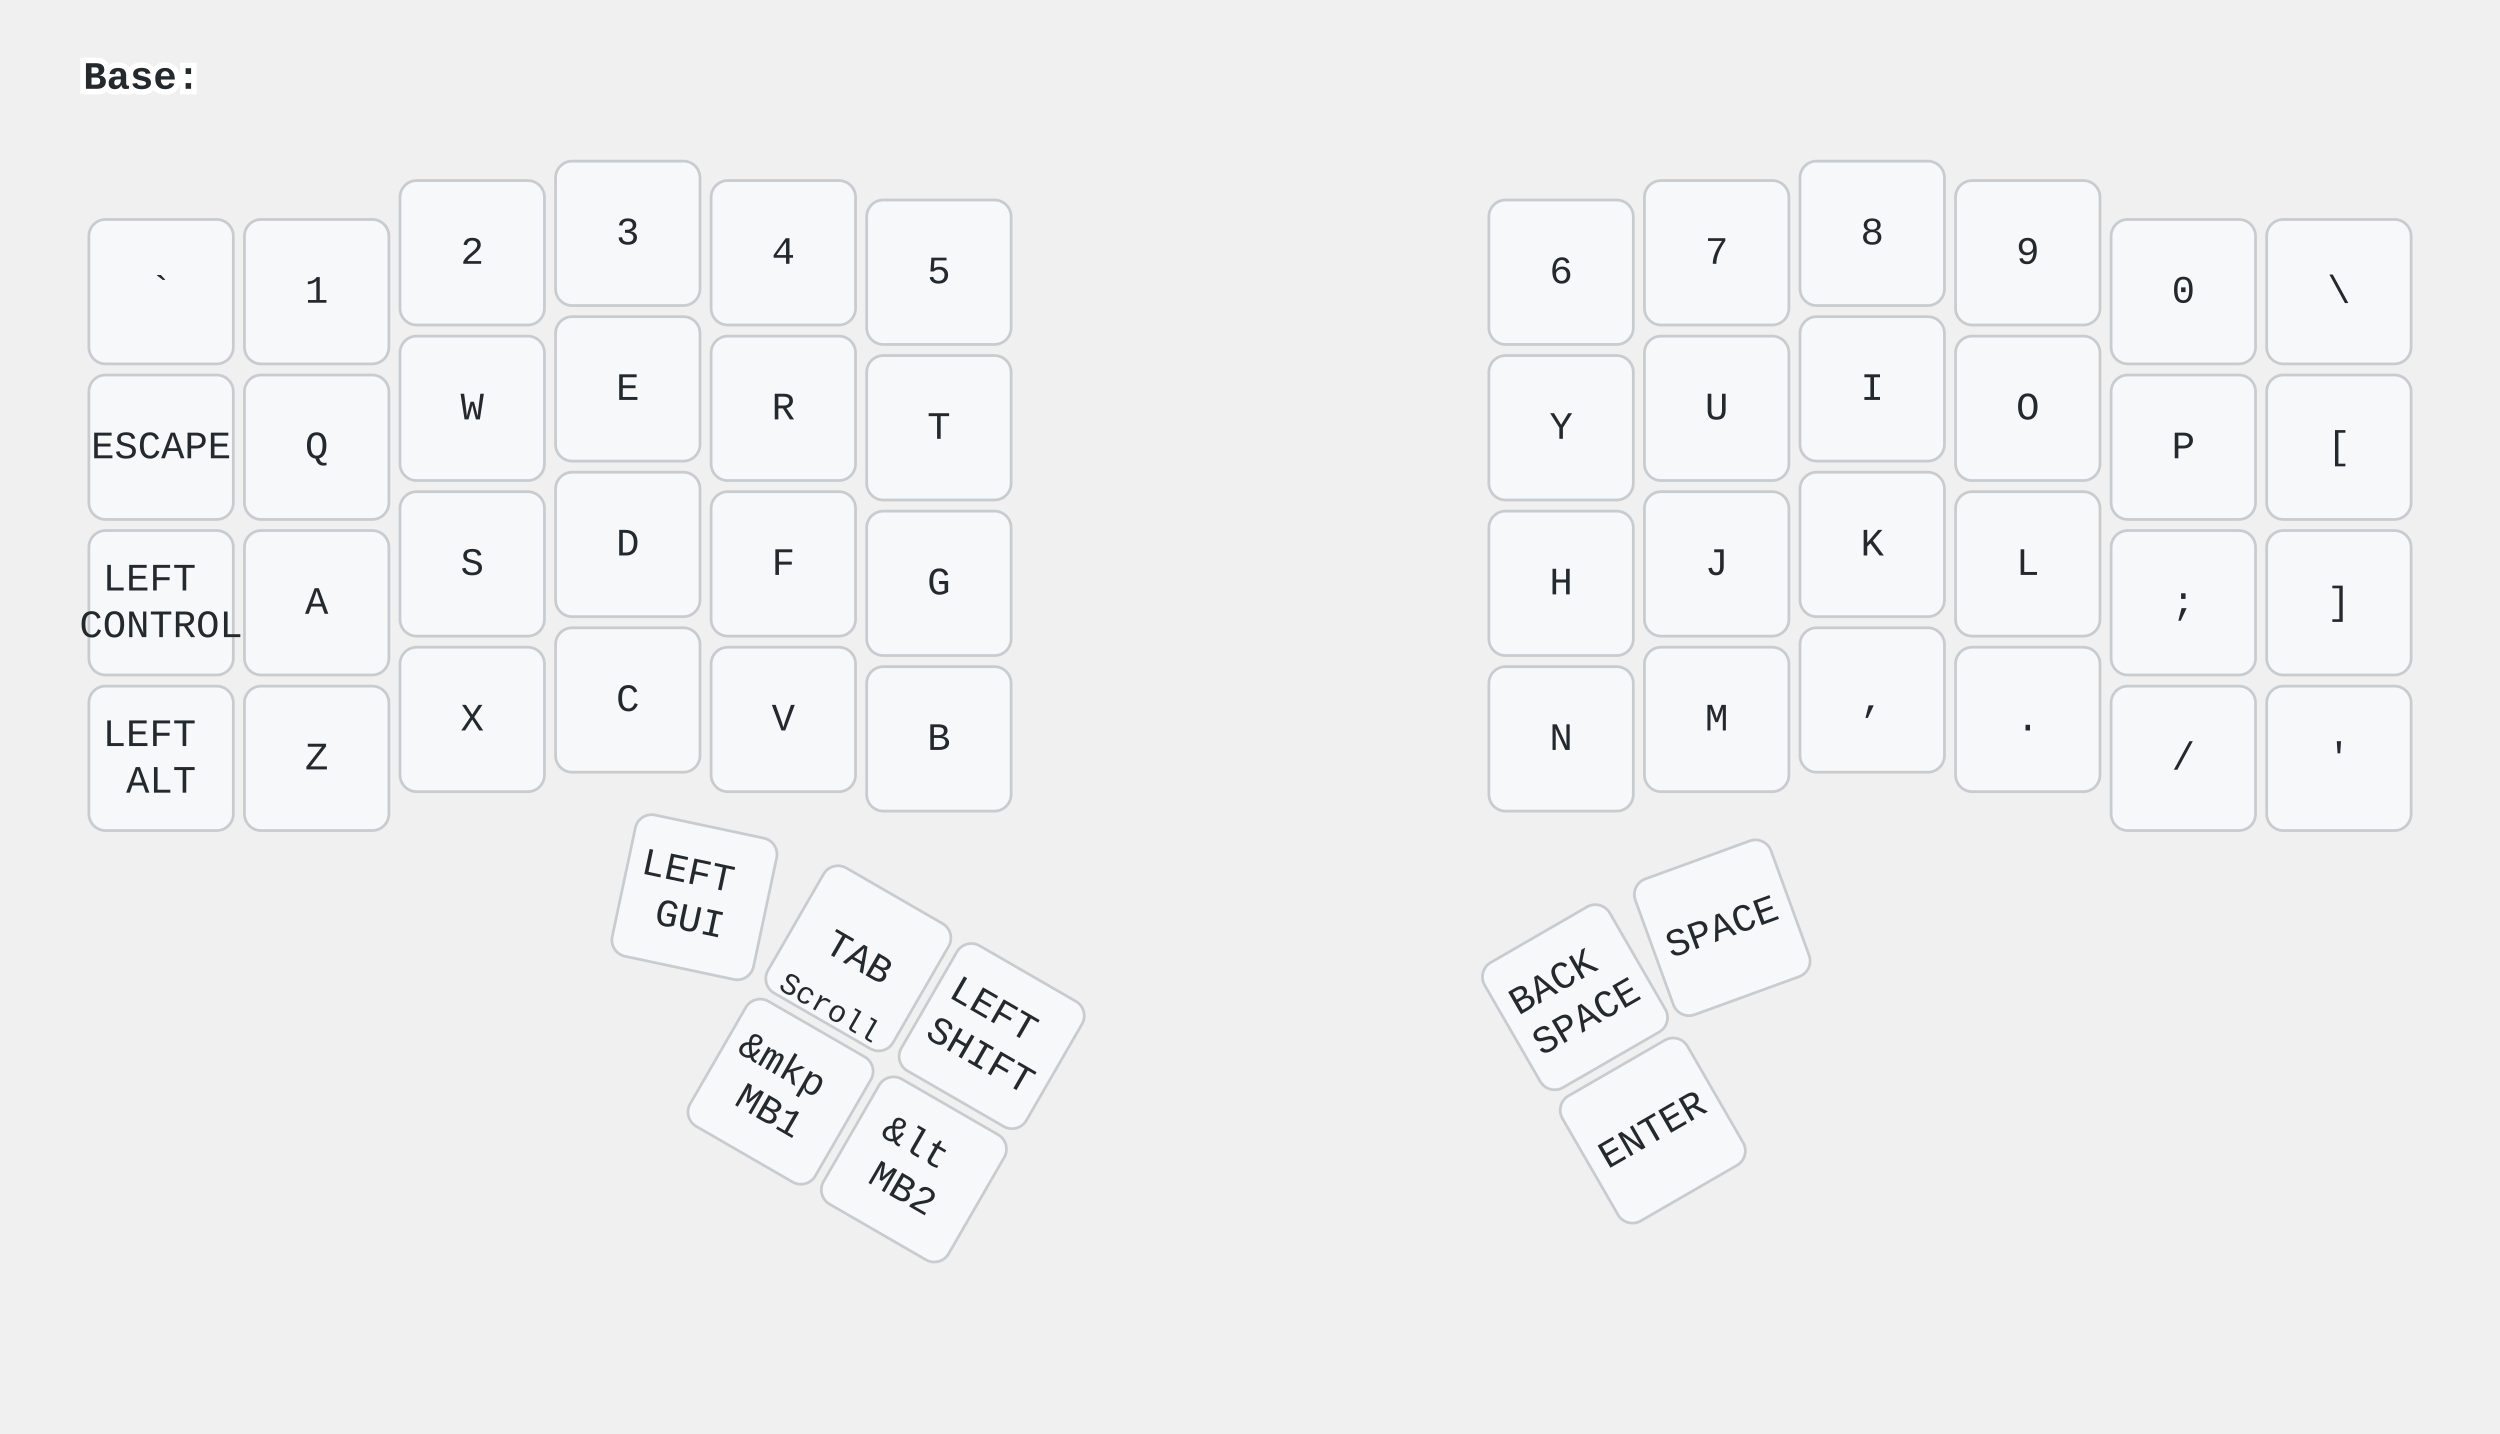
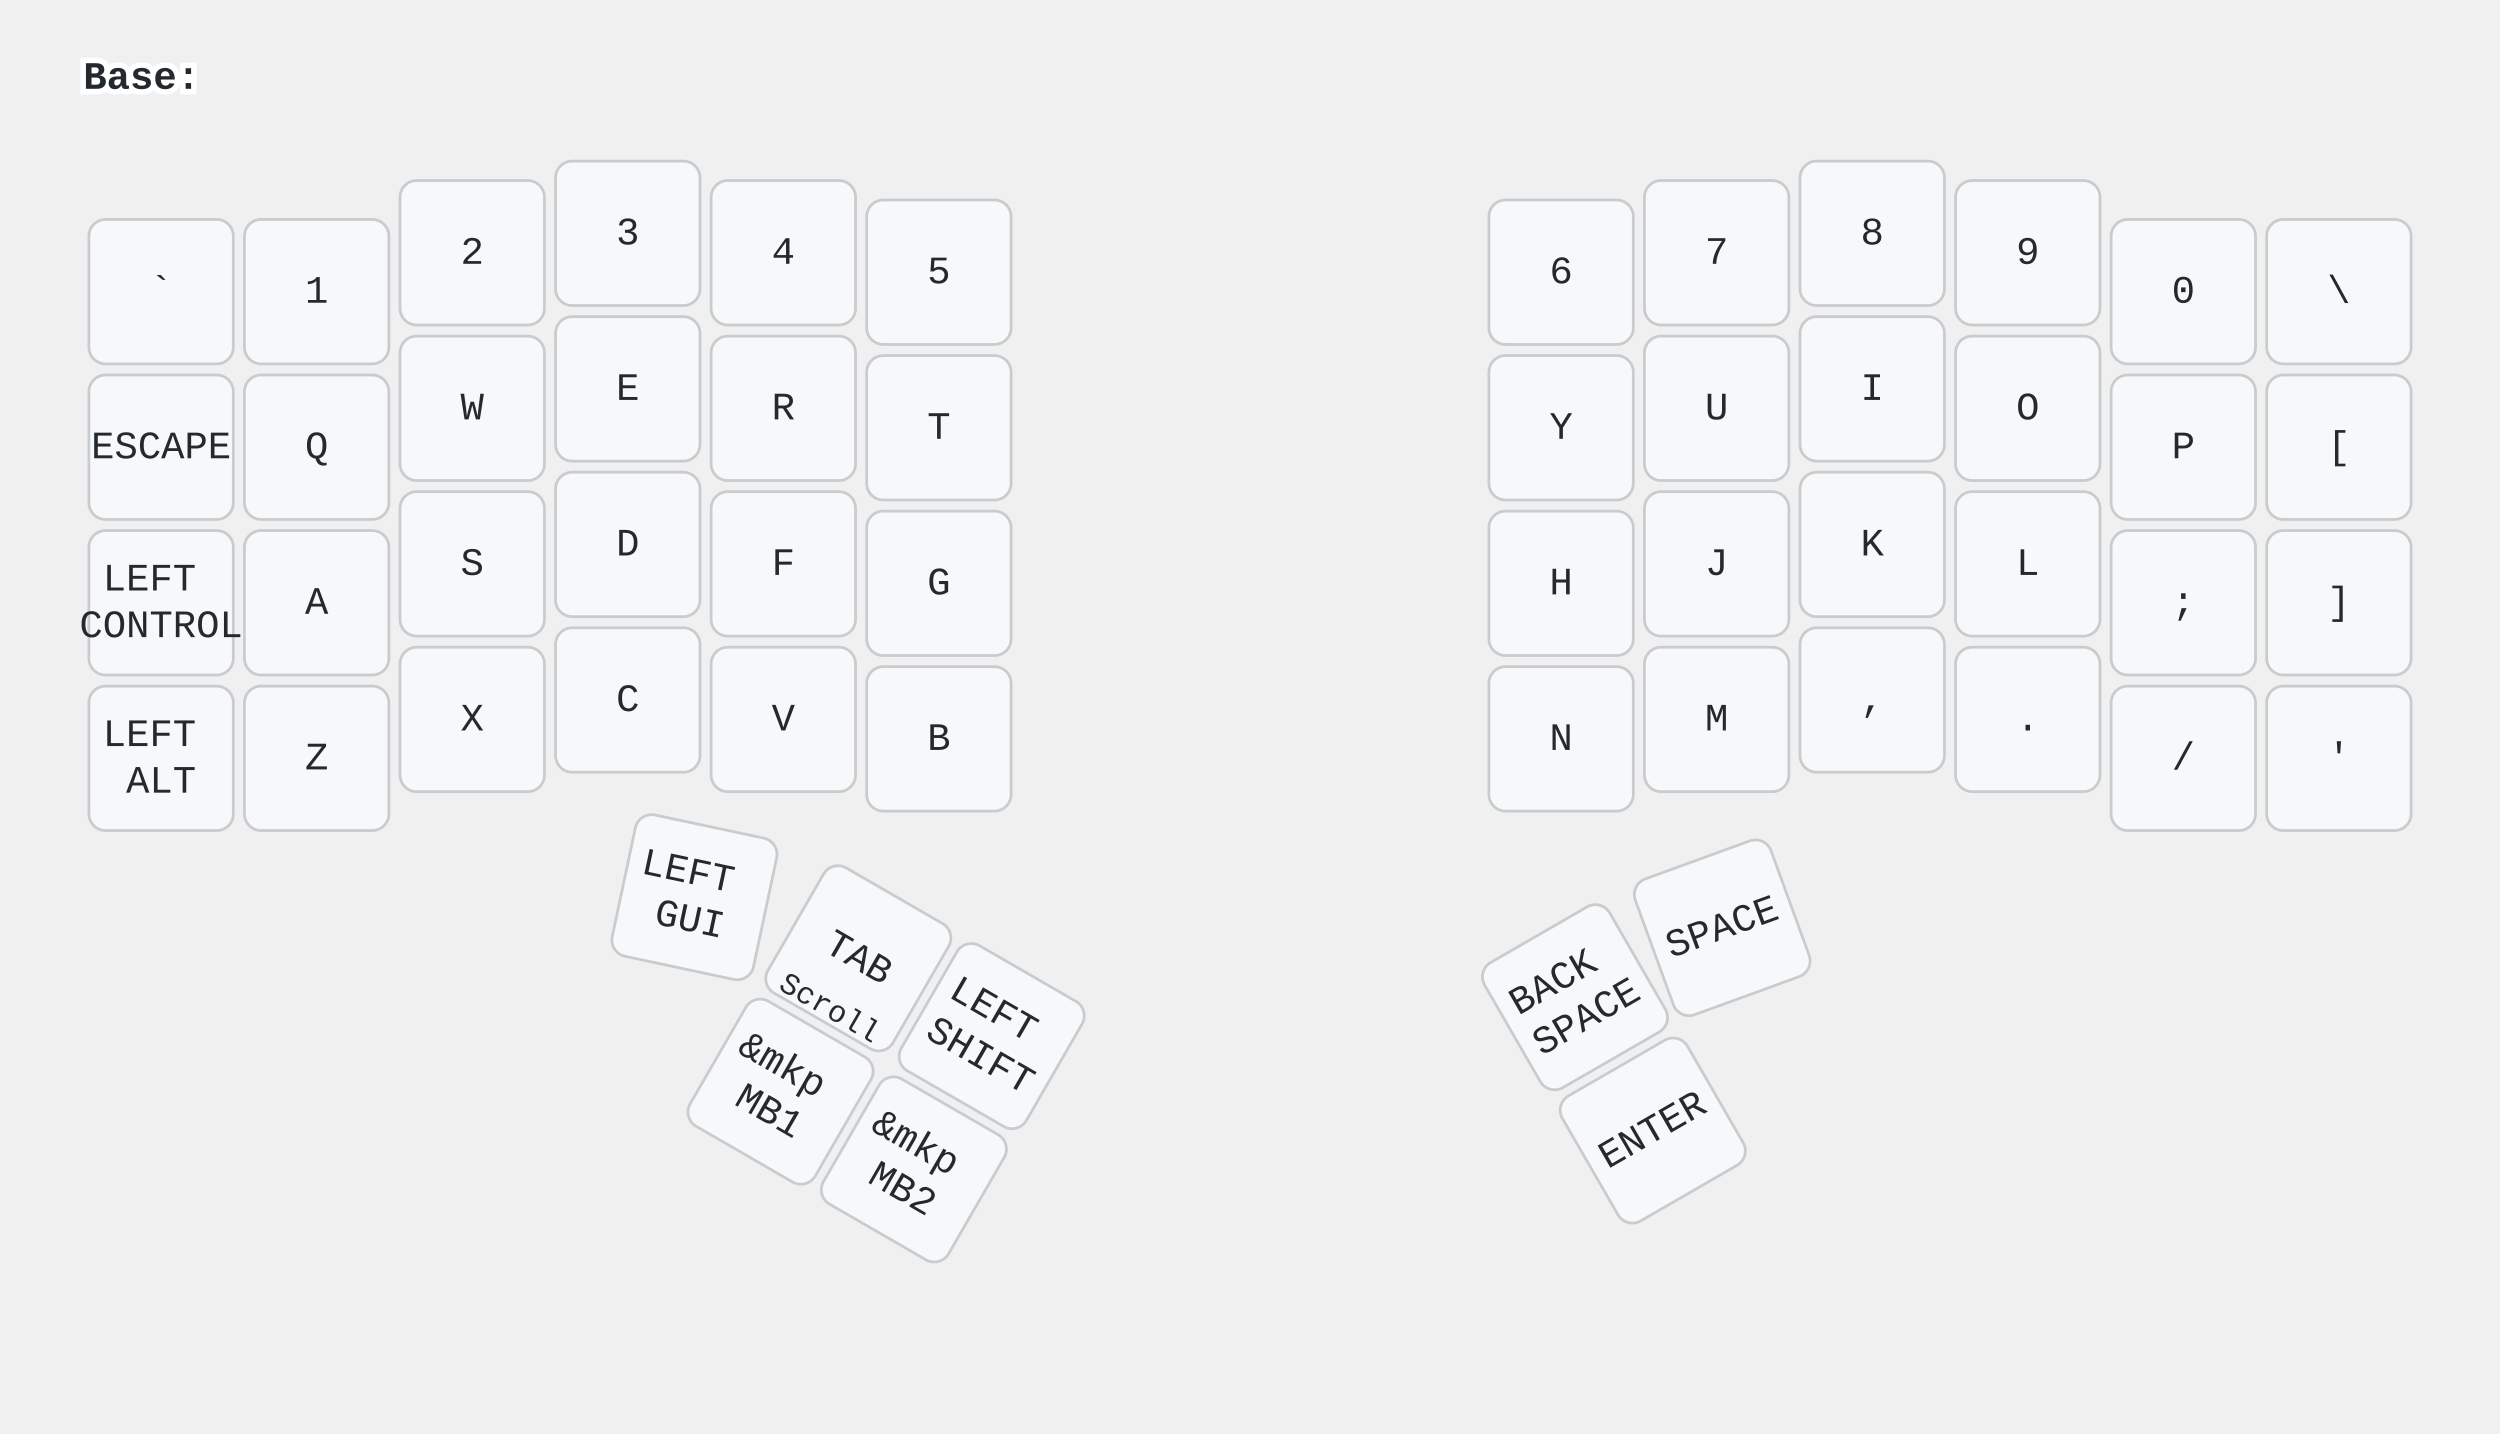
<svg xmlns="http://www.w3.org/2000/svg" width="900" height="516" viewBox="0 0 900 516" class="keymap">
  <style>/* inherit to force styles through use tags */
svg path {
    fill: inherit;
}

/* font and background color specifications */
svg.keymap {
    font-family: SFMono-Regular,Consolas,Liberation Mono,Menlo,monospace;
    font-size: 14px;
    font-kerning: normal;
    text-rendering: optimizeLegibility;
    fill: #24292e;
}

/* default key styling */
rect.key {
    fill: #f6f8fa;
}

rect.key, rect.combo {
    stroke: #c9cccf;
    stroke-width: 1;
}

/* default key side styling, only used is draw_key_sides is set */
rect.side {
    filter: brightness(90%);
}

/* color accent for combo boxes */
rect.combo, rect.combo-separate {
    fill: #cdf;
}

/* color accent for held keys */
rect.held, rect.combo.held {
    fill: #fdd;
}

/* color accent for ghost (optional) keys */
rect.ghost, rect.combo.ghost {
    stroke-dasharray: 4, 4;
    stroke-width: 2;
}

text {
    text-anchor: middle;
    dominant-baseline: middle;
}

/* styling for layer labels */
text.label {
    font-weight: bold;
    text-anchor: start;
    stroke: white;
    stroke-width: 4;
    paint-order: stroke;
}

/* styling for optional footer */
text.footer {
    text-anchor: end;
    dominant-baseline: auto;
    stroke: white;
    stroke-width: 4;
    paint-order: stroke;
}

/* styling for combo tap, and key non-tap label text */
text.combo, text.hold, text.shifted, text.left, text.right, text.tl, text.tr, text.bl, text.br {
    font-size: 11px;
}

text.hold, text.bl, text.br {
    text-anchor: middle;
    dominant-baseline: auto;
}

text.shifted, text.tl, text.tr {
    text-anchor: middle;
    dominant-baseline: hanging;
}

text.left, text.tl, text.bl {
    text-anchor: start;
}

text.right, text.tr, text.br {
    text-anchor: end;
}

text.layer-activator {
    text-decoration: underline;
}

/* styling for hold/shifted label text in combo box */
text.combo.hold, text.combo.shifted, text.combo.left, text.combo.right {
    font-size: 8px;
}

/* lighter symbol for transparent keys */
text.trans {
    fill: #7b7e81;
}

/* styling for combo dendrons */
path.combo {
    stroke-width: 1;
    stroke: gray;
    fill: none;
}

/* Start Tabler Icons Cleanup */
/* cannot use height/width with glyphs */
.icon-tabler &gt; path {
    fill: inherit;
    stroke: inherit;
    stroke-width: 2;
}
/* hide tabler's default box */
.icon-tabler &gt; path[stroke="none"][fill="none"] {
    visibility: hidden;
}
/* End Tabler Icons Cleanup */

@media (prefers-color-scheme: dark) {
svg.keymap { fill: #d1d6db; }
rect.key { fill: #3f4750; }
rect.key, rect.combo { stroke: #60666c; }
rect.combo, rect.combo-separate { fill: #1f3d7a; }
rect.held, rect.combo.held { fill: #854747; }
text.label, text.footer { stroke: black; }
text.trans { fill: #7e8184; }
path.combo { stroke: #7f7f7f; }

}</style>
  <g transform="translate(30, 0)" class="layer-Base">
    <text x="0" y="28" class="label" id="Base">Base:</text>
    <g transform="translate(0, 56)">
      <g transform="translate(28, 49)" class="key keypos-0">
        <rect rx="6" ry="6" x="-26" y="-26" width="52" height="52" class="key" />
        <text x="0" y="0" class="key tap">`</text>
      </g>
      <g transform="translate(84, 49)" class="key keypos-1">
        <rect rx="6" ry="6" x="-26" y="-26" width="52" height="52" class="key" />
        <text x="0" y="0" class="key tap">1</text>
      </g>
      <g transform="translate(140, 35)" class="key keypos-2">
        <rect rx="6" ry="6" x="-26" y="-26" width="52" height="52" class="key" />
        <text x="0" y="0" class="key tap">2</text>
      </g>
      <g transform="translate(196, 28)" class="key keypos-3">
        <rect rx="6" ry="6" x="-26" y="-26" width="52" height="52" class="key" />
        <text x="0" y="0" class="key tap">3</text>
      </g>
      <g transform="translate(252, 35)" class="key keypos-4">
        <rect rx="6" ry="6" x="-26" y="-26" width="52" height="52" class="key" />
        <text x="0" y="0" class="key tap">4</text>
      </g>
      <g transform="translate(308, 42)" class="key keypos-5">
        <rect rx="6" ry="6" x="-26" y="-26" width="52" height="52" class="key" />
        <text x="0" y="0" class="key tap">5</text>
      </g>
      <g transform="translate(532, 42)" class="key keypos-6">
        <rect rx="6" ry="6" x="-26" y="-26" width="52" height="52" class="key" />
        <text x="0" y="0" class="key tap">6</text>
      </g>
      <g transform="translate(588, 35)" class="key keypos-7">
        <rect rx="6" ry="6" x="-26" y="-26" width="52" height="52" class="key" />
        <text x="0" y="0" class="key tap">7</text>
      </g>
      <g transform="translate(644, 28)" class="key keypos-8">
        <rect rx="6" ry="6" x="-26" y="-26" width="52" height="52" class="key" />
        <text x="0" y="0" class="key tap">8</text>
      </g>
      <g transform="translate(700, 35)" class="key keypos-9">
        <rect rx="6" ry="6" x="-26" y="-26" width="52" height="52" class="key" />
        <text x="0" y="0" class="key tap">9</text>
      </g>
      <g transform="translate(756, 49)" class="key keypos-10">
        <rect rx="6" ry="6" x="-26" y="-26" width="52" height="52" class="key" />
        <text x="0" y="0" class="key tap">0</text>
      </g>
      <g transform="translate(812, 49)" class="key keypos-11">
        <rect rx="6" ry="6" x="-26" y="-26" width="52" height="52" class="key" />
        <text x="0" y="0" class="key tap">\</text>
      </g>
      <g transform="translate(28, 105)" class="key keypos-12">
        <rect rx="6" ry="6" x="-26" y="-26" width="52" height="52" class="key" />
        <text x="0" y="0" class="key tap">ESCAPE</text>
      </g>
      <g transform="translate(84, 105)" class="key keypos-13">
        <rect rx="6" ry="6" x="-26" y="-26" width="52" height="52" class="key" />
        <text x="0" y="0" class="key tap">Q</text>
      </g>
      <g transform="translate(140, 91)" class="key keypos-14">
        <rect rx="6" ry="6" x="-26" y="-26" width="52" height="52" class="key" />
        <text x="0" y="0" class="key tap">W</text>
      </g>
      <g transform="translate(196, 84)" class="key keypos-15">
        <rect rx="6" ry="6" x="-26" y="-26" width="52" height="52" class="key" />
        <text x="0" y="0" class="key tap">E</text>
      </g>
      <g transform="translate(252, 91)" class="key keypos-16">
        <rect rx="6" ry="6" x="-26" y="-26" width="52" height="52" class="key" />
        <text x="0" y="0" class="key tap">R</text>
      </g>
      <g transform="translate(308, 98)" class="key keypos-17">
        <rect rx="6" ry="6" x="-26" y="-26" width="52" height="52" class="key" />
        <text x="0" y="0" class="key tap">T</text>
      </g>
      <g transform="translate(532, 98)" class="key keypos-18">
        <rect rx="6" ry="6" x="-26" y="-26" width="52" height="52" class="key" />
        <text x="0" y="0" class="key tap">Y</text>
      </g>
      <g transform="translate(588, 91)" class="key keypos-19">
        <rect rx="6" ry="6" x="-26" y="-26" width="52" height="52" class="key" />
        <text x="0" y="0" class="key tap">U</text>
      </g>
      <g transform="translate(644, 84)" class="key keypos-20">
        <rect rx="6" ry="6" x="-26" y="-26" width="52" height="52" class="key" />
        <text x="0" y="0" class="key tap">I</text>
      </g>
      <g transform="translate(700, 91)" class="key keypos-21">
        <rect rx="6" ry="6" x="-26" y="-26" width="52" height="52" class="key" />
        <text x="0" y="0" class="key tap">O</text>
      </g>
      <g transform="translate(756, 105)" class="key keypos-22">
        <rect rx="6" ry="6" x="-26" y="-26" width="52" height="52" class="key" />
        <text x="0" y="0" class="key tap">P</text>
      </g>
      <g transform="translate(812, 105)" class="key keypos-23">
        <rect rx="6" ry="6" x="-26" y="-26" width="52" height="52" class="key" />
        <text x="0" y="0" class="key tap">[</text>
      </g>
      <g transform="translate(28, 161)" class="key keypos-24">
        <rect rx="6" ry="6" x="-26" y="-26" width="52" height="52" class="key" />
        <text x="0" y="0" class="key tap">
          <tspan x="0" dy="-0.6em">LEFT</tspan>
          <tspan x="0" dy="1.2em">CONTROL</tspan>
        </text>
      </g>
      <g transform="translate(84, 161)" class="key keypos-25">
        <rect rx="6" ry="6" x="-26" y="-26" width="52" height="52" class="key" />
        <text x="0" y="0" class="key tap">A</text>
      </g>
      <g transform="translate(140, 147)" class="key keypos-26">
        <rect rx="6" ry="6" x="-26" y="-26" width="52" height="52" class="key" />
        <text x="0" y="0" class="key tap">S</text>
      </g>
      <g transform="translate(196, 140)" class="key keypos-27">
        <rect rx="6" ry="6" x="-26" y="-26" width="52" height="52" class="key" />
        <text x="0" y="0" class="key tap">D</text>
      </g>
      <g transform="translate(252, 147)" class="key keypos-28">
        <rect rx="6" ry="6" x="-26" y="-26" width="52" height="52" class="key" />
        <text x="0" y="0" class="key tap">F</text>
      </g>
      <g transform="translate(308, 154)" class="key keypos-29">
        <rect rx="6" ry="6" x="-26" y="-26" width="52" height="52" class="key" />
        <text x="0" y="0" class="key tap">G</text>
      </g>
      <g transform="translate(532, 154)" class="key keypos-30">
        <rect rx="6" ry="6" x="-26" y="-26" width="52" height="52" class="key" />
        <text x="0" y="0" class="key tap">H</text>
      </g>
      <g transform="translate(588, 147)" class="key keypos-31">
        <rect rx="6" ry="6" x="-26" y="-26" width="52" height="52" class="key" />
        <text x="0" y="0" class="key tap">J</text>
      </g>
      <g transform="translate(644, 140)" class="key keypos-32">
        <rect rx="6" ry="6" x="-26" y="-26" width="52" height="52" class="key" />
        <text x="0" y="0" class="key tap">K</text>
      </g>
      <g transform="translate(700, 147)" class="key keypos-33">
        <rect rx="6" ry="6" x="-26" y="-26" width="52" height="52" class="key" />
        <text x="0" y="0" class="key tap">L</text>
      </g>
      <g transform="translate(756, 161)" class="key keypos-34">
        <rect rx="6" ry="6" x="-26" y="-26" width="52" height="52" class="key" />
        <text x="0" y="0" class="key tap">;</text>
      </g>
      <g transform="translate(812, 161)" class="key keypos-35">
        <rect rx="6" ry="6" x="-26" y="-26" width="52" height="52" class="key" />
        <text x="0" y="0" class="key tap">]</text>
      </g>
      <g transform="translate(28, 217)" class="key keypos-36">
        <rect rx="6" ry="6" x="-26" y="-26" width="52" height="52" class="key" />
        <text x="0" y="0" class="key tap">
          <tspan x="0" dy="-0.6em">LEFT</tspan>
          <tspan x="0" dy="1.2em">ALT</tspan>
        </text>
      </g>
      <g transform="translate(84, 217)" class="key keypos-37">
        <rect rx="6" ry="6" x="-26" y="-26" width="52" height="52" class="key" />
        <text x="0" y="0" class="key tap">Z</text>
      </g>
      <g transform="translate(140, 203)" class="key keypos-38">
        <rect rx="6" ry="6" x="-26" y="-26" width="52" height="52" class="key" />
        <text x="0" y="0" class="key tap">X</text>
      </g>
      <g transform="translate(196, 196)" class="key keypos-39">
        <rect rx="6" ry="6" x="-26" y="-26" width="52" height="52" class="key" />
        <text x="0" y="0" class="key tap">C</text>
      </g>
      <g transform="translate(252, 203)" class="key keypos-40">
        <rect rx="6" ry="6" x="-26" y="-26" width="52" height="52" class="key" />
        <text x="0" y="0" class="key tap">V</text>
      </g>
      <g transform="translate(308, 210)" class="key keypos-41">
        <rect rx="6" ry="6" x="-26" y="-26" width="52" height="52" class="key" />
        <text x="0" y="0" class="key tap">B</text>
      </g>
      <g transform="translate(532, 210)" class="key keypos-42">
        <rect rx="6" ry="6" x="-26" y="-26" width="52" height="52" class="key" />
        <text x="0" y="0" class="key tap">N</text>
      </g>
      <g transform="translate(588, 203)" class="key keypos-43">
        <rect rx="6" ry="6" x="-26" y="-26" width="52" height="52" class="key" />
        <text x="0" y="0" class="key tap">M</text>
      </g>
      <g transform="translate(644, 196)" class="key keypos-44">
        <rect rx="6" ry="6" x="-26" y="-26" width="52" height="52" class="key" />
        <text x="0" y="0" class="key tap">,</text>
      </g>
      <g transform="translate(700, 203)" class="key keypos-45">
        <rect rx="6" ry="6" x="-26" y="-26" width="52" height="52" class="key" />
        <text x="0" y="0" class="key tap">.</text>
      </g>
      <g transform="translate(756, 217)" class="key keypos-46">
        <rect rx="6" ry="6" x="-26" y="-26" width="52" height="52" class="key" />
        <text x="0" y="0" class="key tap">/</text>
      </g>
      <g transform="translate(812, 217)" class="key keypos-47">
        <rect rx="6" ry="6" x="-26" y="-26" width="52" height="52" class="key" />
        <text x="0" y="0" class="key tap">'</text>
      </g>
      <g transform="translate(220, 267) rotate(12.0)" class="key keypos-48">
        <rect rx="6" ry="6" x="-26" y="-26" width="52" height="52" class="key" />
        <text x="0" y="0" class="key tap">
          <tspan x="0" dy="-0.6em">LEFT</tspan>
          <tspan x="0" dy="1.2em">GUI</tspan>
        </text>
      </g>
      <g transform="translate(279, 289) rotate(30.0)" class="key keypos-49">
        <rect rx="6" ry="6" x="-26" y="-26" width="52" height="52" class="key" />
        <text x="0" y="0" class="key tap">TAB</text>
        <text x="0" y="24" class="key hold">Scroll</text>
      </g>
      <g transform="translate(327, 317) rotate(30.0)" class="key keypos-50">
        <rect rx="6" ry="6" x="-26" y="-26" width="52" height="52" class="key" />
        <text x="0" y="0" class="key tap">
          <tspan x="0" dy="-0.6em">LEFT</tspan>
          <tspan x="0" dy="1.2em">SHIFT</tspan>
        </text>
      </g>
      <g transform="translate(537, 303) rotate(-30.0)" class="key keypos-51">
        <rect rx="6" ry="6" x="-26" y="-26" width="52" height="52" class="key" />
        <text x="0" y="0" class="key tap">
          <tspan x="0" dy="-0.6em">BACK</tspan>
          <tspan x="0" dy="1.2em">SPACE</tspan>
        </text>
      </g>
      <g transform="translate(590, 278) rotate(-20.0)" class="key keypos-52">
        <rect rx="6" ry="6" x="-26" y="-26" width="52" height="52" class="key" />
        <text x="0" y="0" class="key tap">SPACE</text>
      </g>
      <g transform="translate(251, 337) rotate(30.0)" class="key keypos-53">
        <rect rx="6" ry="6" x="-26" y="-26" width="52" height="52" class="key" />
        <text x="0" y="0" class="key tap">
          <tspan x="0" dy="-0.6em">&amp;mkp</tspan>
          <tspan x="0" dy="1.2em">MB1</tspan>
        </text>
      </g>
      <g transform="translate(299, 365) rotate(30.0)" class="key keypos-54">
        <rect rx="6" ry="6" x="-26" y="-26" width="52" height="52" class="key" />
        <text x="0" y="0" class="key tap">
-           <tspan x="0" dy="-0.6em">&amp;lt</tspan>
+           <tspan x="0" dy="-0.6em">&amp;mkp</tspan>
          <tspan x="0" dy="1.2em">MB2</tspan>
        </text>
      </g>
      <g transform="translate(565, 351) rotate(-30.0)" class="key keypos-55">
        <rect rx="6" ry="6" x="-26" y="-26" width="52" height="52" class="key" />
        <text x="0" y="0" class="key tap">ENTER</text>
      </g>
    </g>
  </g>
</svg>
